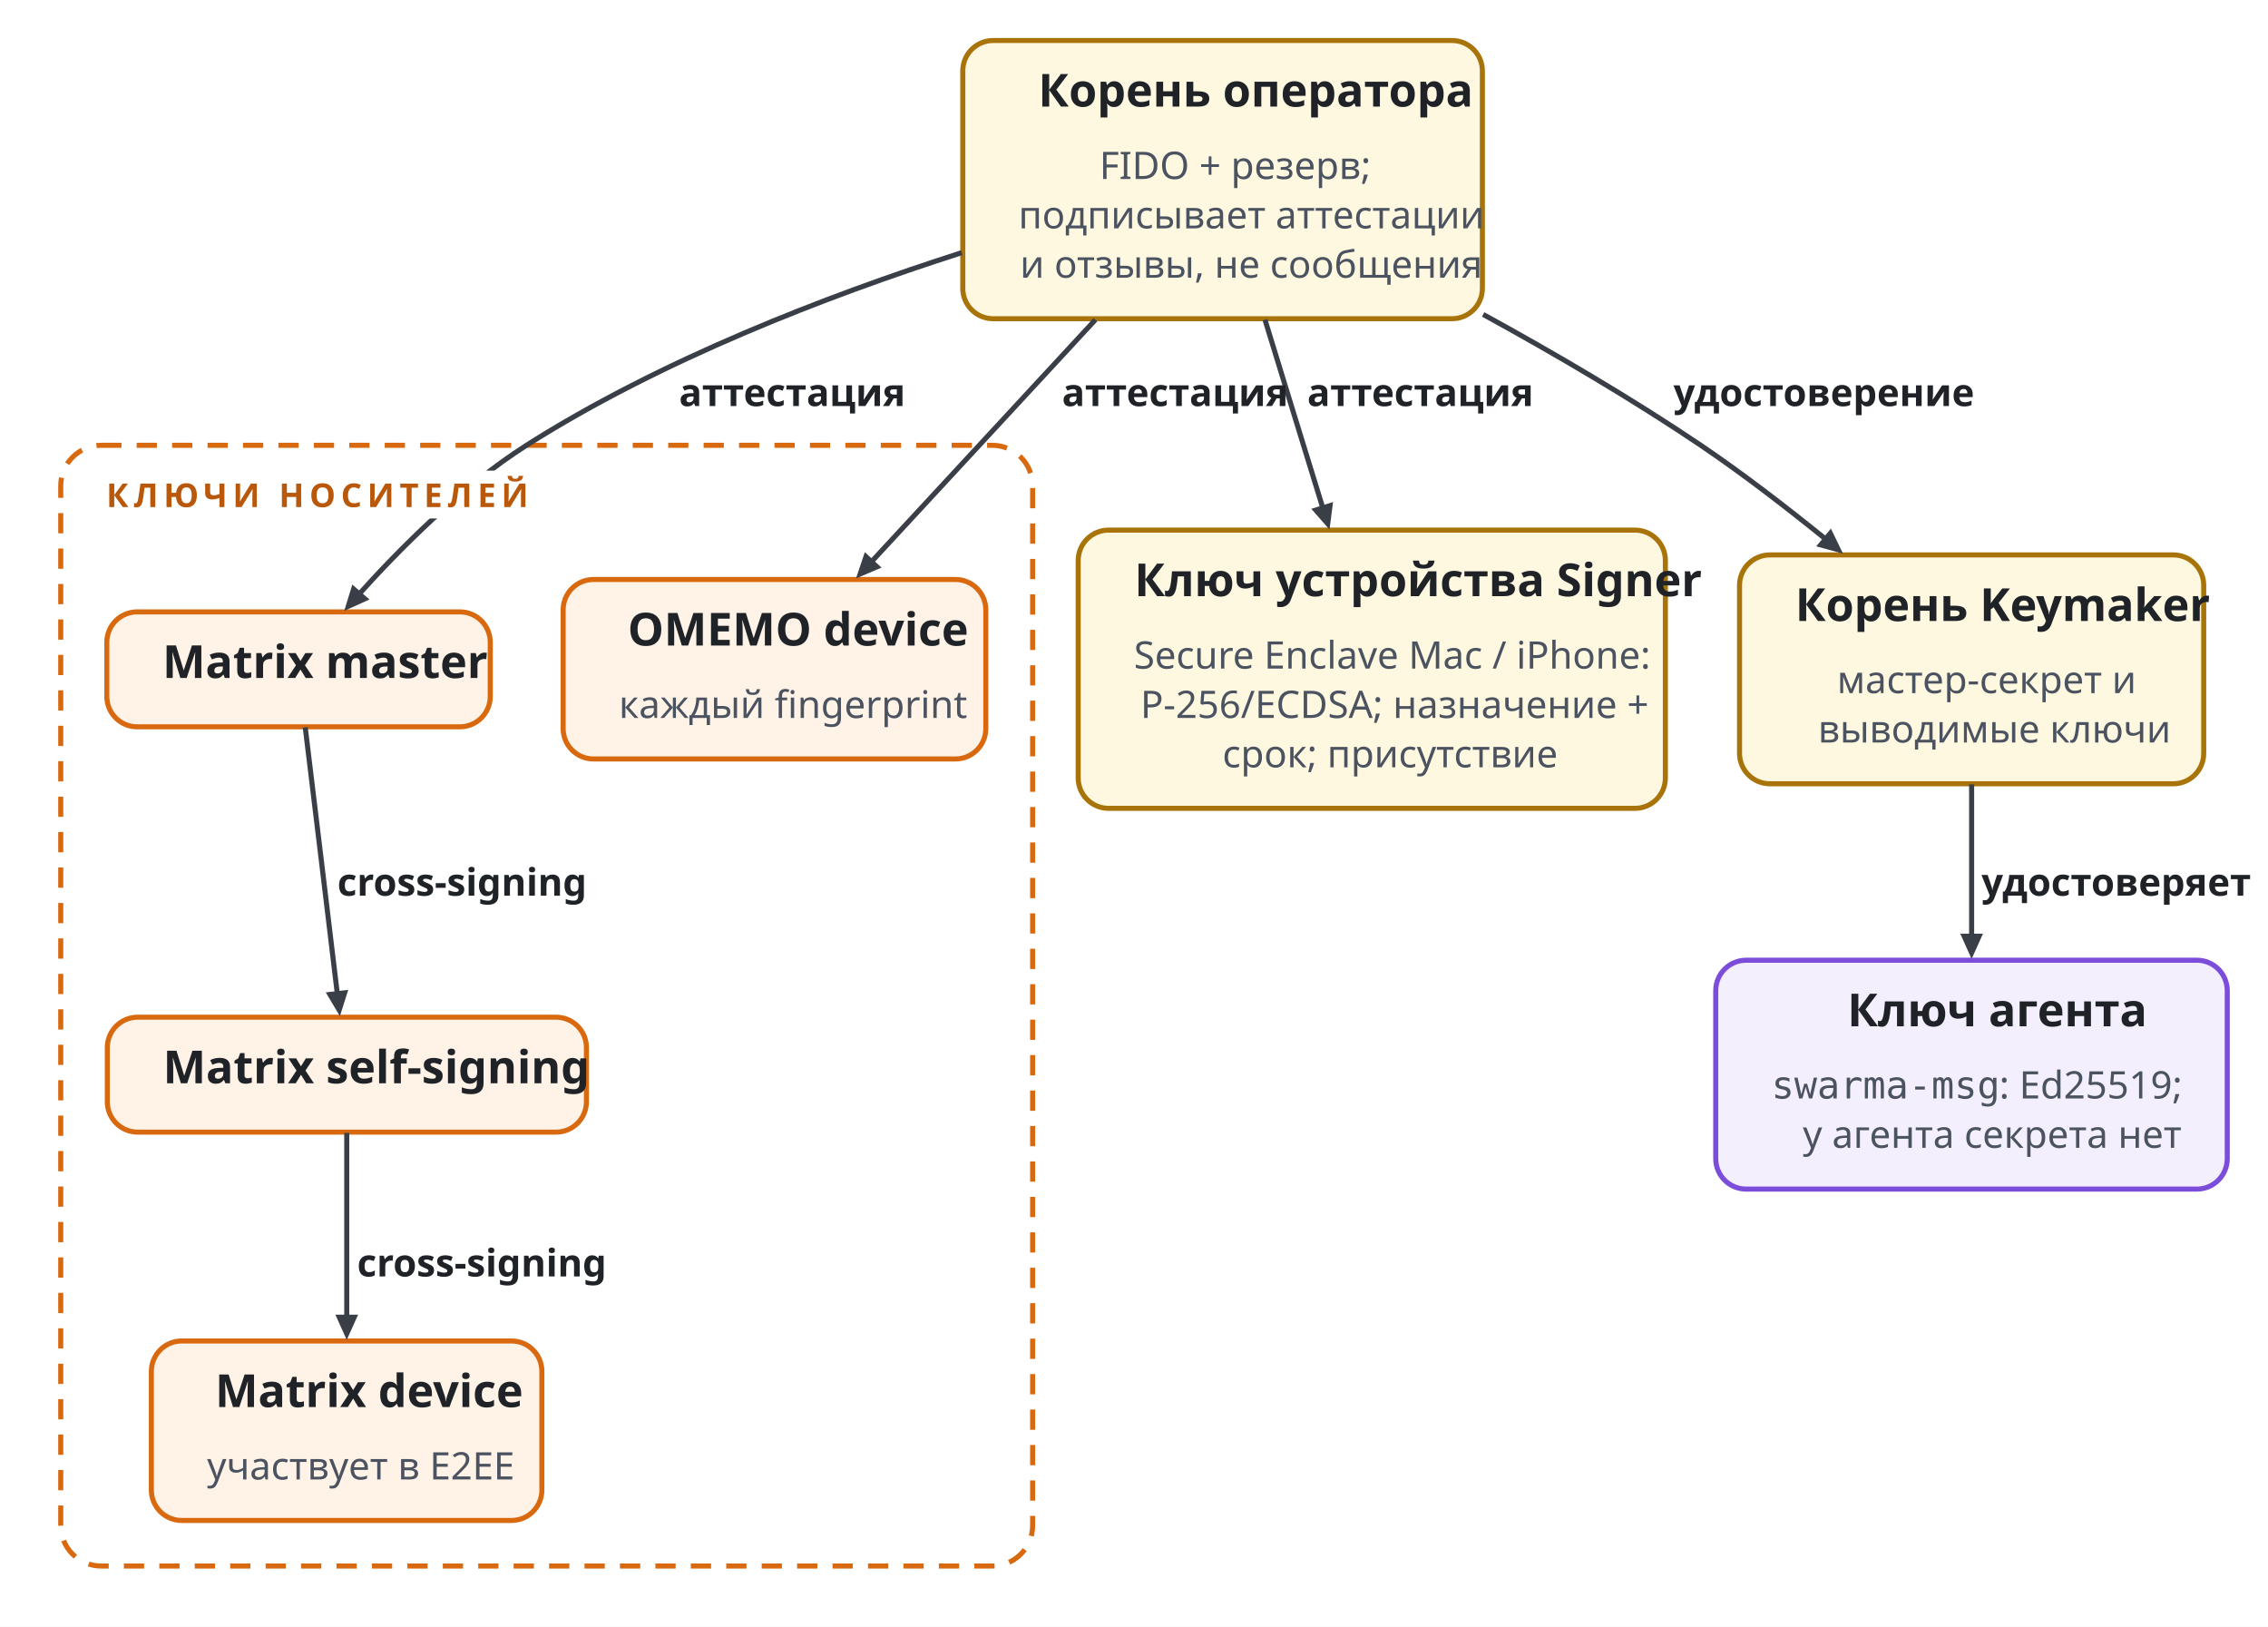
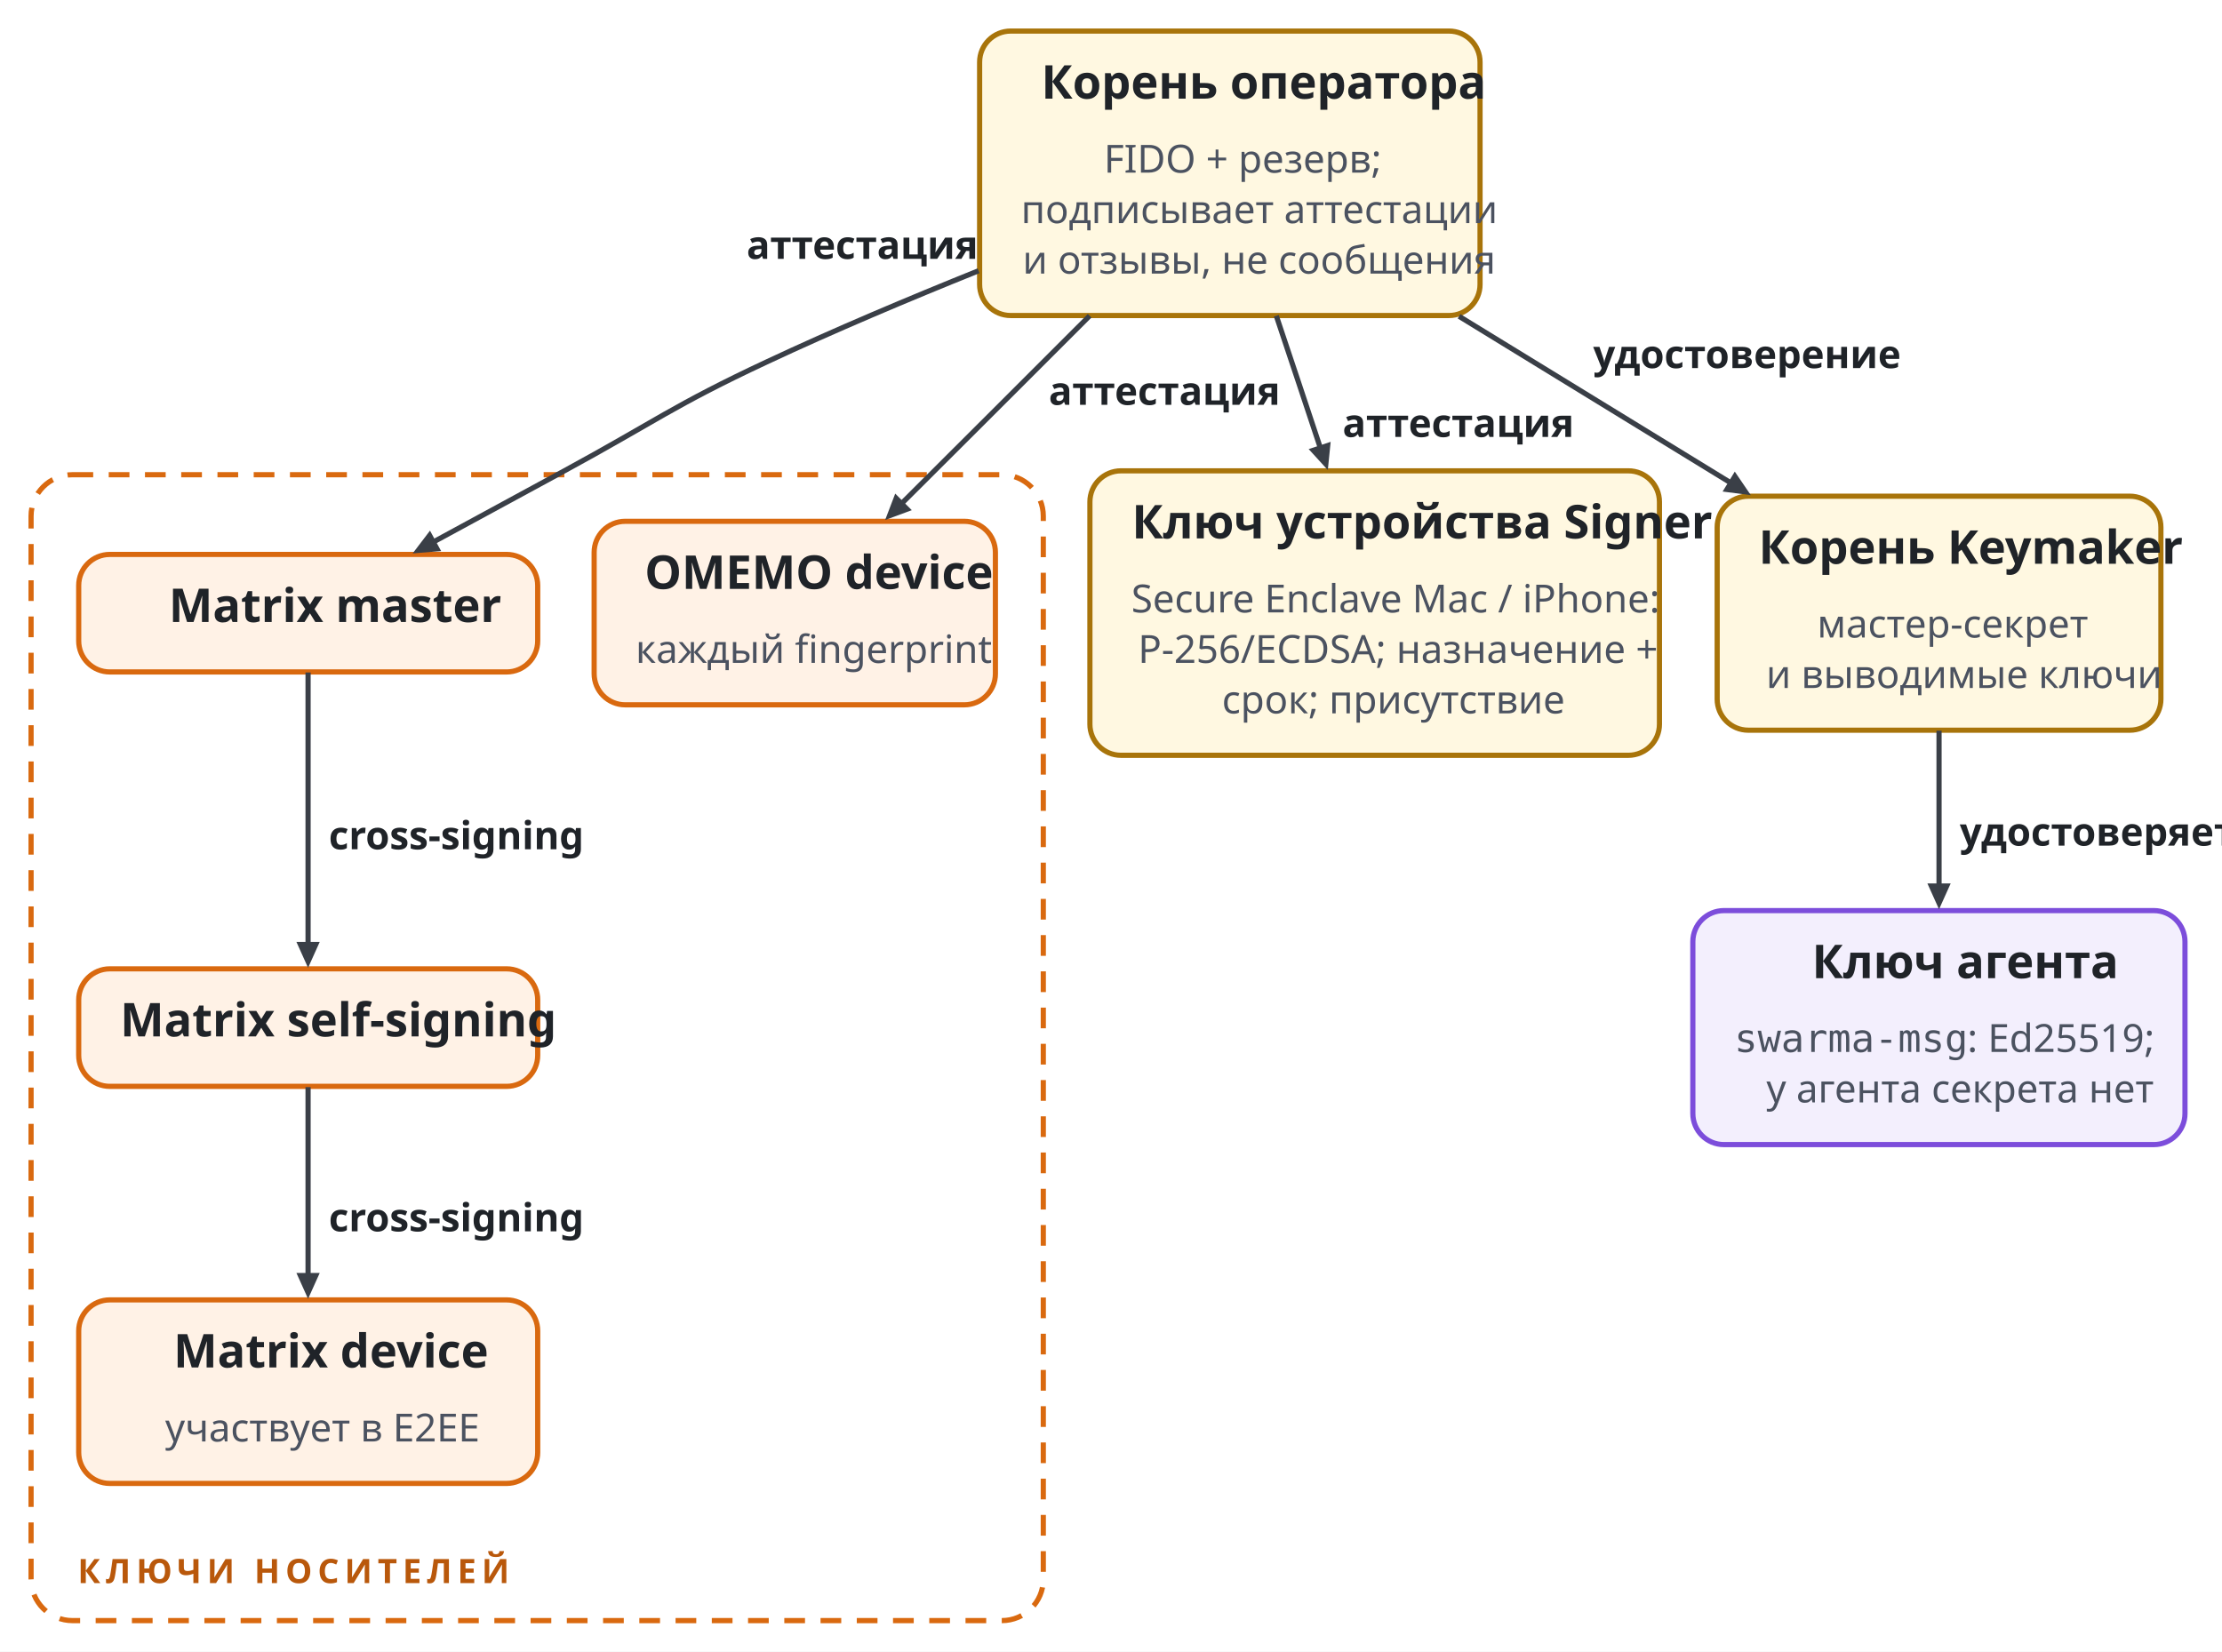
- <svg xmlns="http://www.w3.org/2000/svg" width="896.1" height="642.6" viewBox="0 0 896.1 642.6">
-   <rect width="896.1" height="642.6" fill="#ffffff" />
-   <g transform="translate(16 16)">
-     <rect x="8" y="159.9" width="384" height="442.7" rx="16" fill="none" stroke="#d9690f" stroke-width="2" stroke-dasharray="8 6" />
-     <rect x="26.2" y="225.7" width="151.5" height="45.4" rx="12" fill="#fff2e6" stroke="#d9690f" stroke-width="2" />
-     <text x="48.2" y="251.8" font-size="18" fill="#1f2328">
-       <tspan font-family="PT Sans, sans-serif" font-weight="bold">Matrix master</tspan>
-     </text>
-     <rect x="26.4" y="385.8" width="189.3" height="45.4" rx="12" fill="#fff2e6" stroke="#d9690f" stroke-width="2" />
-     <text x="48.4" y="411.9" font-size="18" fill="#1f2328">
-       <tspan font-family="PT Sans, sans-serif" font-weight="bold">Matrix self-signing</tspan>
-     </text>
-     <rect x="43.8" y="513.7" width="154.3" height="70.9" rx="12" fill="#fff2e6" stroke="#d9690f" stroke-width="2" />
-     <text x="69" y="539.8" font-size="18" fill="#1f2328">
-       <tspan font-family="PT Sans, sans-serif" font-weight="bold">Matrix device</tspan>
-     </text>
-     <text x="65.8" y="568.4" font-size="15" fill="#4b5260">
-       <tspan font-family="PT Sans, sans-serif">участвует в E2EE</tspan>
-     </text>
-     <rect x="206.5" y="212.9" width="167" height="70.9" rx="12" fill="#fff2e6" stroke="#d9690f" stroke-width="2" />
-     <text x="232" y="239" font-size="18" fill="#1f2328">
-       <tspan font-family="PT Sans, sans-serif" font-weight="bold">OMEMO device</tspan>
-     </text>
-     <text x="228.5" y="267.6" font-size="15" fill="#4b5260">
-       <tspan font-family="PT Sans, sans-serif">каждый fingerprint</tspan>
-     </text>
-     <rect x="364.4" y="0" width="205.3" height="109.9" rx="12" fill="#fff8e1" stroke="#a8740a" stroke-width="2" />
-     <text x="394.2" y="26.1" font-size="18" fill="#1f2328">
-       <tspan font-family="PT Sans, sans-serif" font-weight="bold">Корень оператора</tspan>
-     </text>
-     <text x="418.4" y="54.7" font-size="15" fill="#4b5260">
-       <tspan font-family="PT Sans, sans-serif">FIDO + резерв;</tspan>
-     </text>
-     <text x="386.4" y="74.2" font-size="15" fill="#4b5260">
-       <tspan font-family="PT Sans, sans-serif">подписывает аттестации</tspan>
-     </text>
-     <text x="387" y="93.7" font-size="15" fill="#4b5260">
-       <tspan font-family="PT Sans, sans-serif">и отзывы, не сообщения</tspan>
-     </text>
-     <rect x="410" y="193.4" width="232" height="109.9" rx="12" fill="#fff8e1" stroke="#a8740a" stroke-width="2" />
-     <text x="432.2" y="219.5" font-size="18" fill="#1f2328">
-       <tspan font-family="PT Sans, sans-serif" font-weight="bold">Ключ устройства Signer</tspan>
-     </text>
-     <text x="432" y="248.1" font-size="15" fill="#4b5260">
-       <tspan font-family="PT Sans, sans-serif">Secure Enclave Mac / iPhone:</tspan>
-     </text>
-     <text x="434.6" y="267.6" font-size="15" fill="#4b5260">
-       <tspan font-family="PT Sans, sans-serif">P-256/ECDSA; назначение +</tspan>
-     </text>
-     <text x="467" y="287.1" font-size="15" fill="#4b5260">
-       <tspan font-family="PT Sans, sans-serif">срок; присутствие</tspan>
-     </text>
-     <rect x="671.3" y="203.2" width="183.4" height="90.4" rx="12" fill="#fff8e1" stroke="#a8740a" stroke-width="2" />
-     <text x="693.3" y="229.3" font-size="18" fill="#1f2328">
-       <tspan font-family="PT Sans, sans-serif" font-weight="bold">Корень Keymaker</tspan>
-     </text>
-     <text x="709.8" y="257.8" font-size="15" fill="#4b5260">
-       <tspan font-family="PT Sans, sans-serif">мастер-секрет и</tspan>
-     </text>
-     <text x="702.3" y="277.3" font-size="15" fill="#4b5260">
-       <tspan font-family="PT Sans, sans-serif">выводимые ключи</tspan>
-     </text>
-     <rect x="661.9" y="363.3" width="202.1" height="90.4" rx="12" fill="#f3effd" stroke="#7c4ddb" stroke-width="2" />
-     <text x="713.9" y="389.4" font-size="18" fill="#1f2328">
-       <tspan font-family="PT Sans, sans-serif" font-weight="bold">Ключ агента</tspan>
-     </text>
-     <text x="683.9" y="417.9" font-size="15" fill="#4b5260">
-       <tspan font-family="PT Mono, monospace">swarma-msg</tspan>
-       <tspan x="773.9" font-family="PT Sans, sans-serif">: Ed25519;</tspan>
-     </text>
-     <text x="696.3" y="437.4" font-size="15" fill="#4b5260">
-       <tspan font-family="PT Sans, sans-serif">у агента секрета нет</tspan>
-     </text>
-     <path d="M 483.8 110.3 C 491 133.9 499.6 161.7 507.1 186.1 L 507.5 187.5" fill="none" stroke="#3a3f47" stroke-width="2" />
-     <polygon points="509.3,193.2 510.7,182.3 502.1,185" fill="#3a3f47" />
-     <text x="500.5" y="144.4" font-size="15" fill="#1f2328">
-       <tspan font-family="PT Sans, sans-serif" font-weight="bold">аттестация</tspan>
-     </text>
-     <path d="M 570 108.2 C 598.5 123.8 629 141.7 656 159.9 C 673 171.4 690.6 185 706.5 197.9 L 707.6 198.9" fill="none" stroke="#3a3f47" stroke-width="2" />
-     <polygon points="712.2,202.7 707.4,192.8 701.6,199.8" fill="#3a3f47" />
-     <text x="645.2" y="144.4" font-size="15" fill="#1f2328">
-       <tspan font-family="PT Sans, sans-serif" font-weight="bold">удостоверение</tspan>
-     </text>
-     <path d="M 763 293.8 C 763 312.9 763 335.4 763 355.3 L 763 356.8" fill="none" stroke="#3a3f47" stroke-width="2" />
-     <polygon points="763,362.8 767.5,352.8 758.5,352.8" fill="#3a3f47" />
-     <text x="766.9" y="337.8" font-size="15" fill="#1f2328">
-       <tspan font-family="PT Sans, sans-serif" font-weight="bold">удостоверяет</tspan>
-     </text>
-     <path d="M 364 83.8 C 310.3 101 244.9 126.3 192 159.9 C 166.1 176.4 141.5 201.2 124.6 220.1 L 124 220.8" fill="none" stroke="#3a3f47" stroke-width="2" />
-     <polygon points="120,225.3 130,220.8 123.2,214.9" fill="#3a3f47" />
-     <text x="252.3" y="144.4" font-size="15" fill="#1f2328">
-       <tspan font-family="PT Sans, sans-serif" font-weight="bold">аттестация</tspan>
-     </text>
-     <path d="M 104.6 271.3 C 108 299.2 113.8 347.4 117.5 378.4 L 117.6 379.5" fill="none" stroke="#3a3f47" stroke-width="2" />
-     <polygon points="118.3,385.4 121.6,375 112.7,376" fill="#3a3f47" />
-     <text x="117.3" y="337.8" font-size="15" fill="#1f2328">
-       <tspan font-family="PT Sans, sans-serif" font-weight="bold">cross-signing</tspan>
-     </text>
-     <path d="M 121 431.5 C 121 451.4 121 481.3 121 505.9 L 121 507.3" fill="none" stroke="#3a3f47" stroke-width="2" />
-     <polygon points="121,513.3 125.5,503.3 116.5,503.3" fill="#3a3f47" />
-     <text x="125.1" y="488.2" font-size="15" fill="#1f2328">
-       <tspan font-family="PT Sans, sans-serif" font-weight="bold">cross-signing</tspan>
-     </text>
-     <path d="M 416.8 110.3 C 388.3 141.1 353.3 178.9 327.3 207 L 326.3 208.1" fill="none" stroke="#3a3f47" stroke-width="2" />
-     <polygon points="322.2,212.5 332.3,208.2 325.7,202.1" fill="#3a3f47" />
-     <text x="403.6" y="144.4" font-size="15" fill="#1f2328">
-       <tspan font-family="PT Sans, sans-serif" font-weight="bold">аттестация</tspan>
-     </text>
-     <rect x="20" y="169.9" width="159.6" height="18.9" fill="#ffffff" />
-     <text x="26" y="184.3" font-size="13" fill="#b9580b" letter-spacing="2.1">
-       <tspan font-family="PT Sans, sans-serif" font-weight="bold">КЛЮЧИ НОСИТЕЛЕЙ</tspan>
-     </text>
+ <svg xmlns="http://www.w3.org/2000/svg" width="858.3" height="638.1" viewBox="0 0 858.3 638.1">
+   <rect width="858.3" height="638.1" fill="#ffffff" />
+   <g transform="translate(12 12)">
+     <g transform="translate(-8 0)">
+       <rect x="8" y="171.4" width="391" height="442.7" rx="16" fill="none" stroke="#d9690f" stroke-width="2" stroke-dasharray="8 6" class="group" data-id="carriers" />
+       <rect x="374.4" y="0" width="193.3" height="109.9" rx="12" fill="#fff8e1" stroke="#a8740a" stroke-width="2" class="box" data-id="root" />
+       <text x="398.2" y="26.1" font-size="18" fill="#1f2328">
+         <tspan font-family="PT Sans, sans-serif" font-weight="bold">Корень оператора</tspan>
+       </text>
+       <text x="422.4" y="54.7" font-size="15" fill="#4b5260">
+         <tspan font-family="PT Sans, sans-serif">FIDO + резерв;</tspan>
+       </text>
+       <text x="390.4" y="74.2" font-size="15" fill="#4b5260">
+         <tspan font-family="PT Sans, sans-serif">подписывает аттестации</tspan>
+       </text>
+       <text x="391" y="93.7" font-size="15" fill="#4b5260">
+         <tspan font-family="PT Sans, sans-serif">и отзывы, не сообщения</tspan>
+       </text>
+       <rect x="417" y="169.9" width="220" height="109.9" rx="12" fill="#fff8e1" stroke="#a8740a" stroke-width="2" class="box" data-id="signer" />
+       <text x="433.2" y="196" font-size="18" fill="#1f2328">
+         <tspan font-family="PT Sans, sans-serif" font-weight="bold">Ключ устройства Signer</tspan>
+       </text>
+       <text x="433" y="224.6" font-size="15" fill="#4b5260">
+         <tspan font-family="PT Sans, sans-serif">Secure Enclave Mac / iPhone:</tspan>
+       </text>
+       <text x="435.6" y="244.1" font-size="15" fill="#4b5260">
+         <tspan font-family="PT Sans, sans-serif">P-256/ECDSA; назначение +</tspan>
+       </text>
+       <text x="468" y="263.6" font-size="15" fill="#4b5260">
+         <tspan font-family="PT Sans, sans-serif">срок; присутствие</tspan>
+       </text>
+       <rect x="659.3" y="179.7" width="171.4" height="90.4" rx="12" fill="#fff8e1" stroke="#a8740a" stroke-width="2" class="box" data-id="km" />
+       <text x="675.3" y="205.8" font-size="18" fill="#1f2328">
+         <tspan font-family="PT Sans, sans-serif" font-weight="bold">Корень Keymaker</tspan>
+       </text>
+       <text x="697.9" y="234.3" font-size="15" fill="#4b5260">
+         <tspan font-family="PT Sans, sans-serif">мастер-секрет</tspan>
+       </text>
+       <text x="678.2" y="253.8" font-size="15" fill="#4b5260">
+         <tspan font-family="PT Sans, sans-serif">и выводимые ключи</tspan>
+       </text>
+       <rect x="649.9" y="339.8" width="190.1" height="90.4" rx="12" fill="#f3effd" stroke="#7c4ddb" stroke-width="2" class="box" data-id="agentkey" />
+       <text x="695.9" y="365.9" font-size="18" fill="#1f2328">
+         <tspan font-family="PT Sans, sans-serif" font-weight="bold">Ключ агента</tspan>
+       </text>
+       <text x="665.9" y="394.4" font-size="15" fill="#4b5260">
+         <tspan font-family="PT Mono, monospace">swarma-msg</tspan>
+         <tspan x="755.9" font-family="PT Sans, sans-serif">: Ed25519;</tspan>
+       </text>
+       <text x="678.3" y="413.9" font-size="15" fill="#4b5260">
+         <tspan font-family="PT Sans, sans-serif">у агента секрета нет</tspan>
+       </text>
+       <rect x="26.4" y="202.2" width="177.3" height="45.4" rx="12" fill="#fff2e6" stroke="#d9690f" stroke-width="2" class="box" data-id="master" />
+       <text x="61.2" y="228.3" font-size="18" fill="#1f2328">
+         <tspan font-family="PT Sans, sans-serif" font-weight="bold">Matrix master</tspan>
+       </text>
+       <rect x="26.4" y="362.3" width="177.3" height="45.4" rx="12" fill="#fff2e6" stroke="#d9690f" stroke-width="2" class="box" data-id="selfsigning" />
+       <text x="42.4" y="388.4" font-size="18" fill="#1f2328">
+         <tspan font-family="PT Sans, sans-serif" font-weight="bold">Matrix self-signing</tspan>
+       </text>
+       <rect x="26.4" y="490.2" width="177.3" height="70.9" rx="12" fill="#fff2e6" stroke="#d9690f" stroke-width="2" class="box" data-id="device" />
+       <text x="63" y="516.3" font-size="18" fill="#1f2328">
+         <tspan font-family="PT Sans, sans-serif" font-weight="bold">Matrix device</tspan>
+       </text>
+       <text x="59.8" y="544.9" font-size="15" fill="#4b5260">
+         <tspan font-family="PT Sans, sans-serif">участвует в E2EE</tspan>
+       </text>
+       <rect x="225.5" y="189.4" width="155" height="70.9" rx="12" fill="#fff2e6" stroke="#d9690f" stroke-width="2" class="box" data-id="omemo" />
+       <text x="245" y="215.5" font-size="18" fill="#1f2328">
+         <tspan font-family="PT Sans, sans-serif" font-weight="bold">OMEMO device</tspan>
+       </text>
+       <text x="241.5" y="244.1" font-size="15" fill="#4b5260">
+         <tspan font-family="PT Sans, sans-serif">каждый fingerprint</tspan>
+       </text>
+       <path d="M 489 110 C 494.6 126.8 500.9 145.5 506.6 162.8 L 507 163.9" fill="none" stroke="#3a3f47" stroke-width="2" class="edge" data-from="root" data-to="signer" data-edge="e0" />
+       <polygon points="508.9,169.6 510,158.7 501.5,161.5" fill="#3a3f47" />
+       <g class="label" data-edge="e0">
+         <text x="514.6" y="156.8" font-size="15" fill="#1f2328">
+           <tspan font-family="PT Sans, sans-serif" font-weight="bold">аттестация</tspan>
+         </text>
+       </g>
+       <path d="M 559.6 110.2 C 593.9 131.2 632.8 155.1 666.1 175.5 L 667.2 176.2" fill="none" stroke="#3a3f47" stroke-width="2" class="edge" data-from="root" data-to="km" data-edge="e1" />
+       <polygon points="672.3,179.3 666.1,170.2 661.4,177.9" fill="#3a3f47" />
+       <g class="label" data-edge="e1">
+         <text x="611.4" y="130.2" font-size="15" fill="#1f2328">
+           <tspan font-family="PT Sans, sans-serif" font-weight="bold">удостоверение</tspan>
+         </text>
+       </g>
+       <path d="M 745 270.3 C 745 289.4 745 311.9 745 331.8 L 745 333.3" fill="none" stroke="#3a3f47" stroke-width="2" class="edge" data-from="km" data-to="agentkey" data-edge="e2" />
+       <polygon points="745,339.3 749.5,329.3 740.5,329.3" fill="#3a3f47" />
+       <g class="label" data-edge="e2">
+         <text x="753" y="314.7" font-size="15" fill="#1f2328">
+           <tspan font-family="PT Sans, sans-serif" font-weight="bold">удостоверяет</tspan>
+         </text>
+       </g>
+       <path d="M 374 92.6 C 347.2 103.4 318.2 115.6 292 127.9 C 256.3 144.6 248.6 151.1 214 169.9 C 197 179.1 178.3 189.3 161.9 198.2 L 160.7 198.9" fill="none" stroke="#3a3f47" stroke-width="2" class="edge" data-from="root" data-to="master" data-edge="e3" />
+       <polygon points="155.4,201.8 166.4,200.9 162.1,193" fill="#3a3f47" />
+       <g class="label" data-edge="e3">
+         <text x="284.4" y="88" font-size="15" fill="#1f2328">
+           <tspan font-family="PT Sans, sans-serif" font-weight="bold">аттестация</tspan>
+         </text>
+       </g>
+       <path d="M 115 247.8 C 115 275.6 115 323.5 115 354.5 L 115 355.9" fill="none" stroke="#3a3f47" stroke-width="2" class="edge" data-from="master" data-to="selfsigning" data-edge="e4" />
+       <polygon points="115,361.9 119.5,351.9 110.5,351.9" fill="#3a3f47" />
+       <g class="label" data-edge="e4">
+         <text x="123" y="316.1" font-size="15" fill="#1f2328">
+           <tspan font-family="PT Sans, sans-serif" font-weight="bold">cross-signing</tspan>
+         </text>
+       </g>
+       <path d="M 115 408 C 115 427.9 115 457.8 115 482.4 L 115 483.8" fill="none" stroke="#3a3f47" stroke-width="2" class="edge" data-from="selfsigning" data-to="device" data-edge="e5" />
+       <polygon points="115,489.8 119.5,479.8 110.5,479.8" fill="#3a3f47" />
+       <g class="label" data-edge="e5">
+         <text x="123" y="463.7" font-size="15" fill="#1f2328">
+           <tspan font-family="PT Sans, sans-serif" font-weight="bold">cross-signing</tspan>
+         </text>
+       </g>
+       <path d="M 416.9 110 C 392.9 134 365.2 161.7 343.1 183.7 L 342.2 184.7" fill="none" stroke="#3a3f47" stroke-width="2" class="edge" data-from="root" data-to="omemo" data-edge="e6" />
+       <polygon points="337.9,188.9 348.2,185.1 341.8,178.7" fill="#3a3f47" />
+       <g class="label" data-edge="e6">
+         <text x="401.1" y="144.4" font-size="15" fill="#1f2328">
+           <tspan font-family="PT Sans, sans-serif" font-weight="bold">аттестация</tspan>
+         </text>
+       </g>
+       <rect x="20" y="585.2" width="159.6" height="18.9" fill="#ffffff" class="plate" />
+       <text x="26" y="599.6" font-size="13" fill="#b9580b" letter-spacing="2.1">
+         <tspan font-family="PT Sans, sans-serif" font-weight="bold">КЛЮЧИ НОСИТЕЛЕЙ</tspan>
+       </text>
+     </g>
  </g>
</svg>
